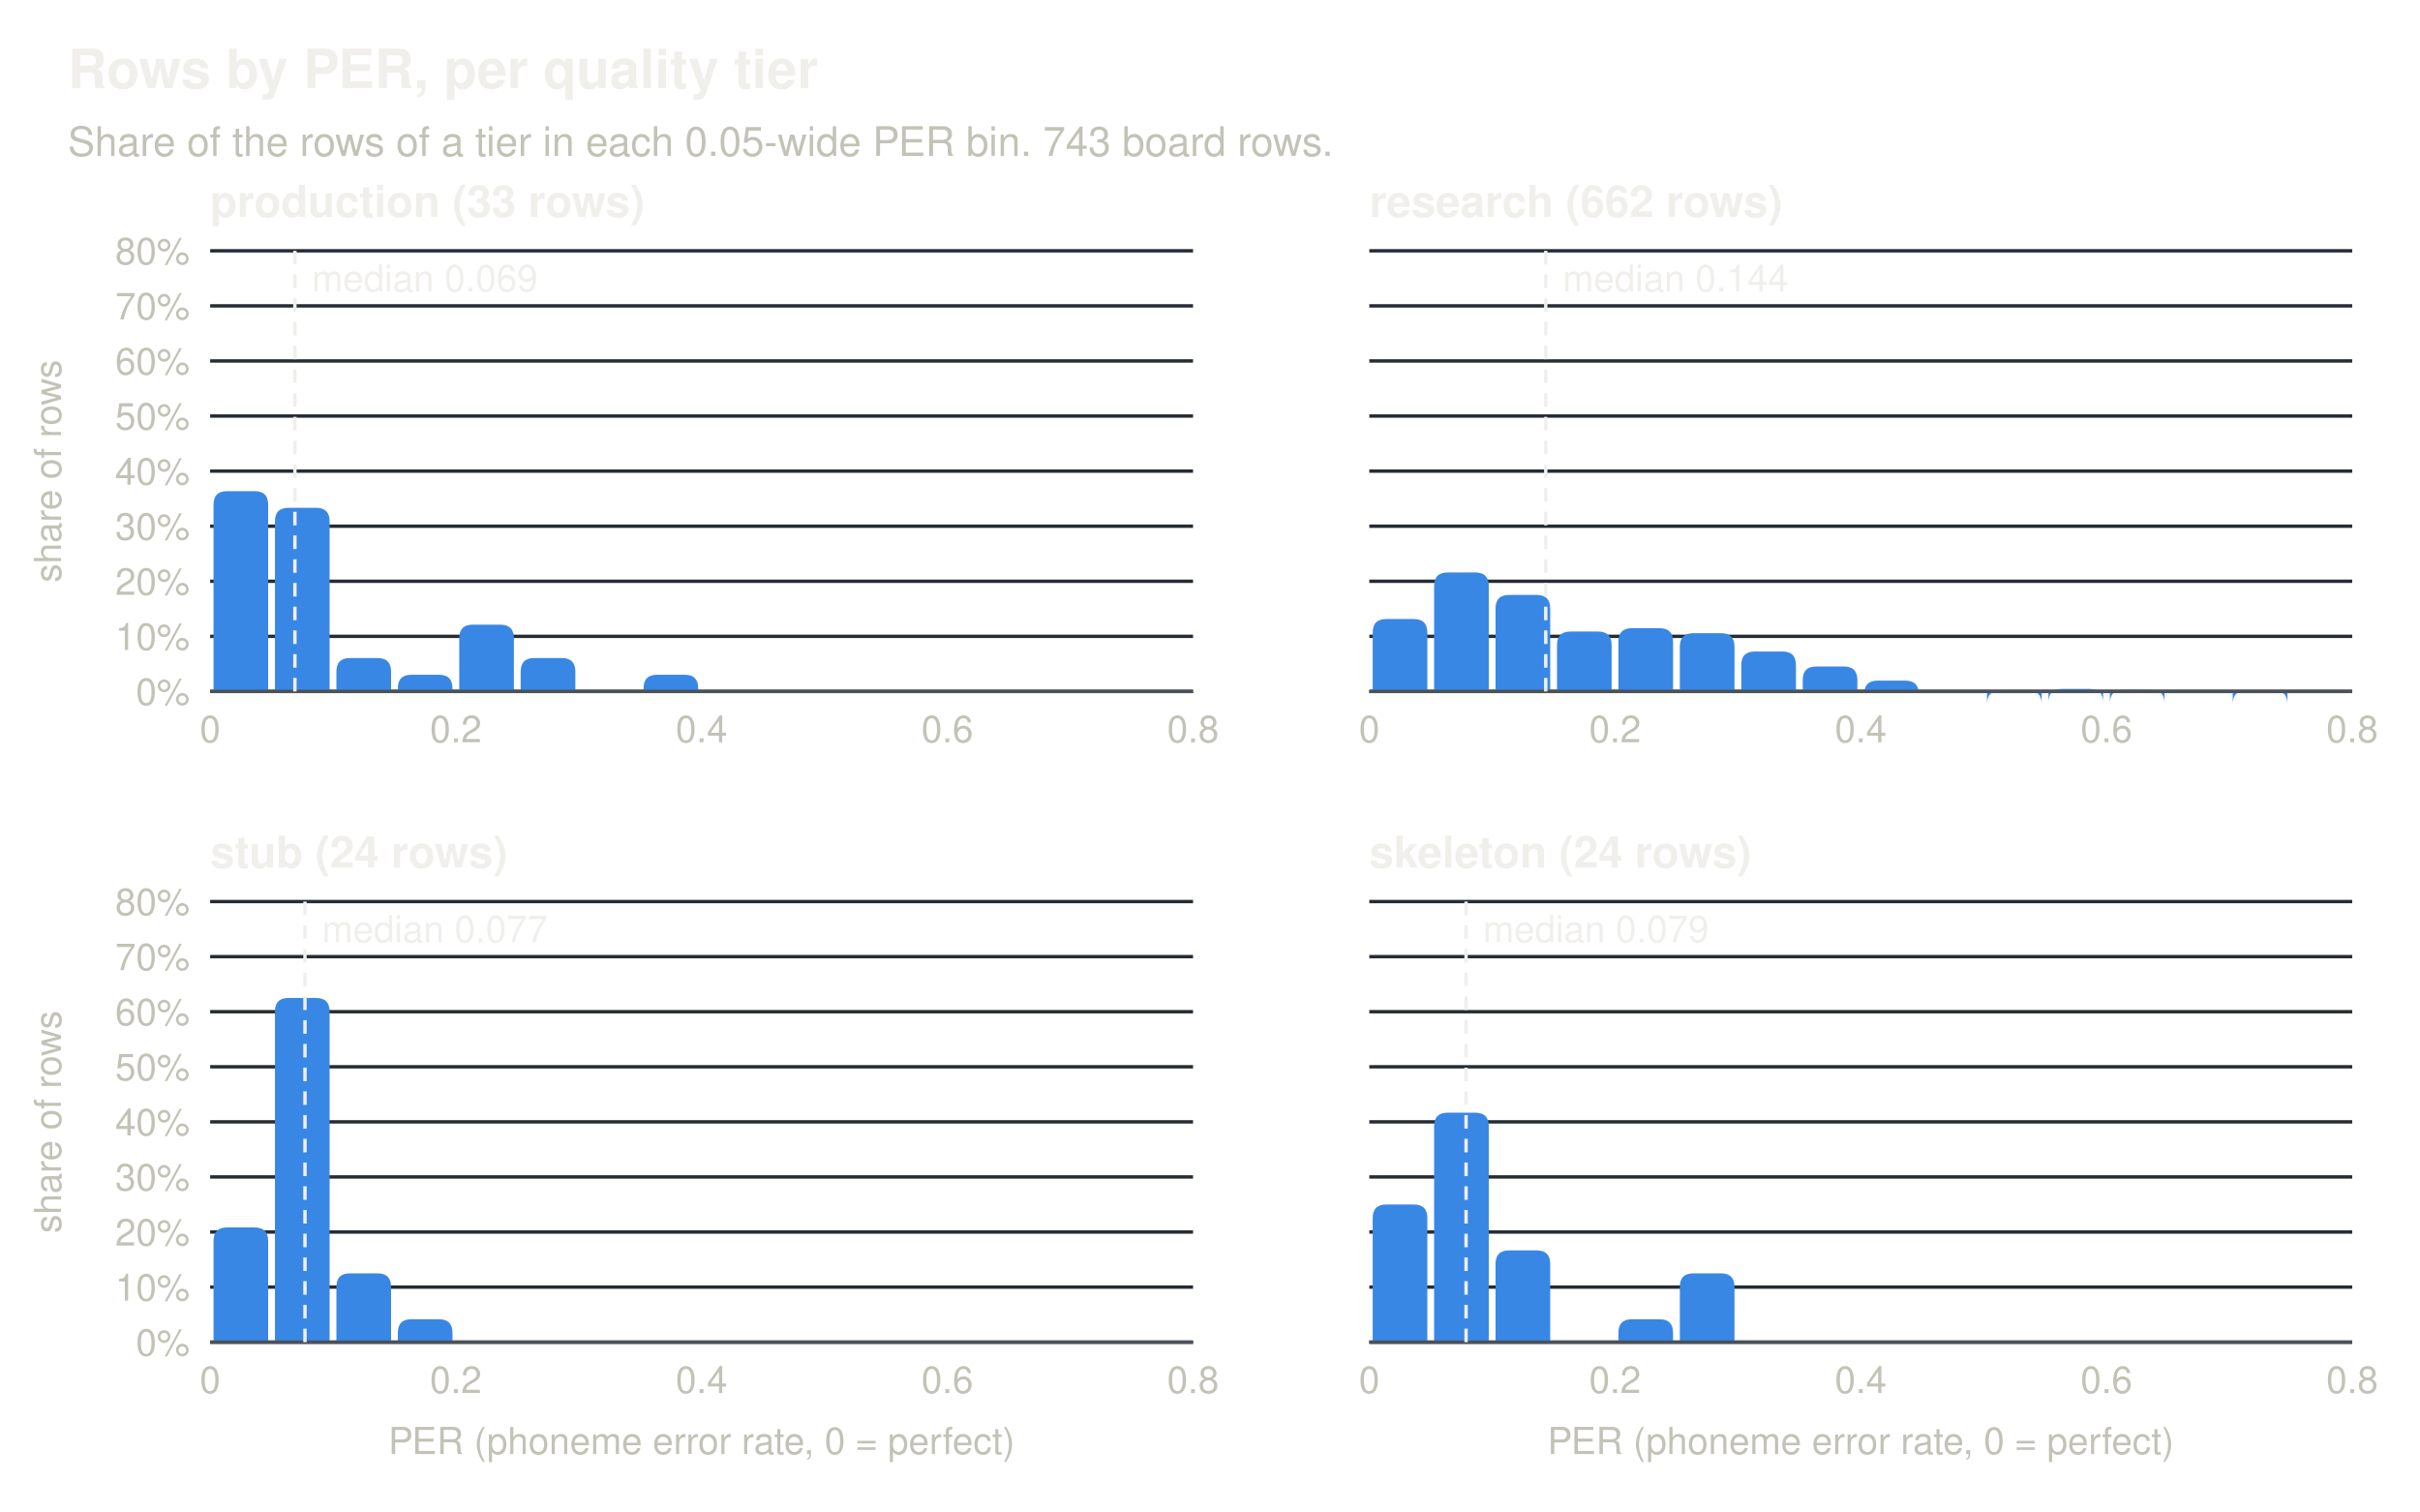
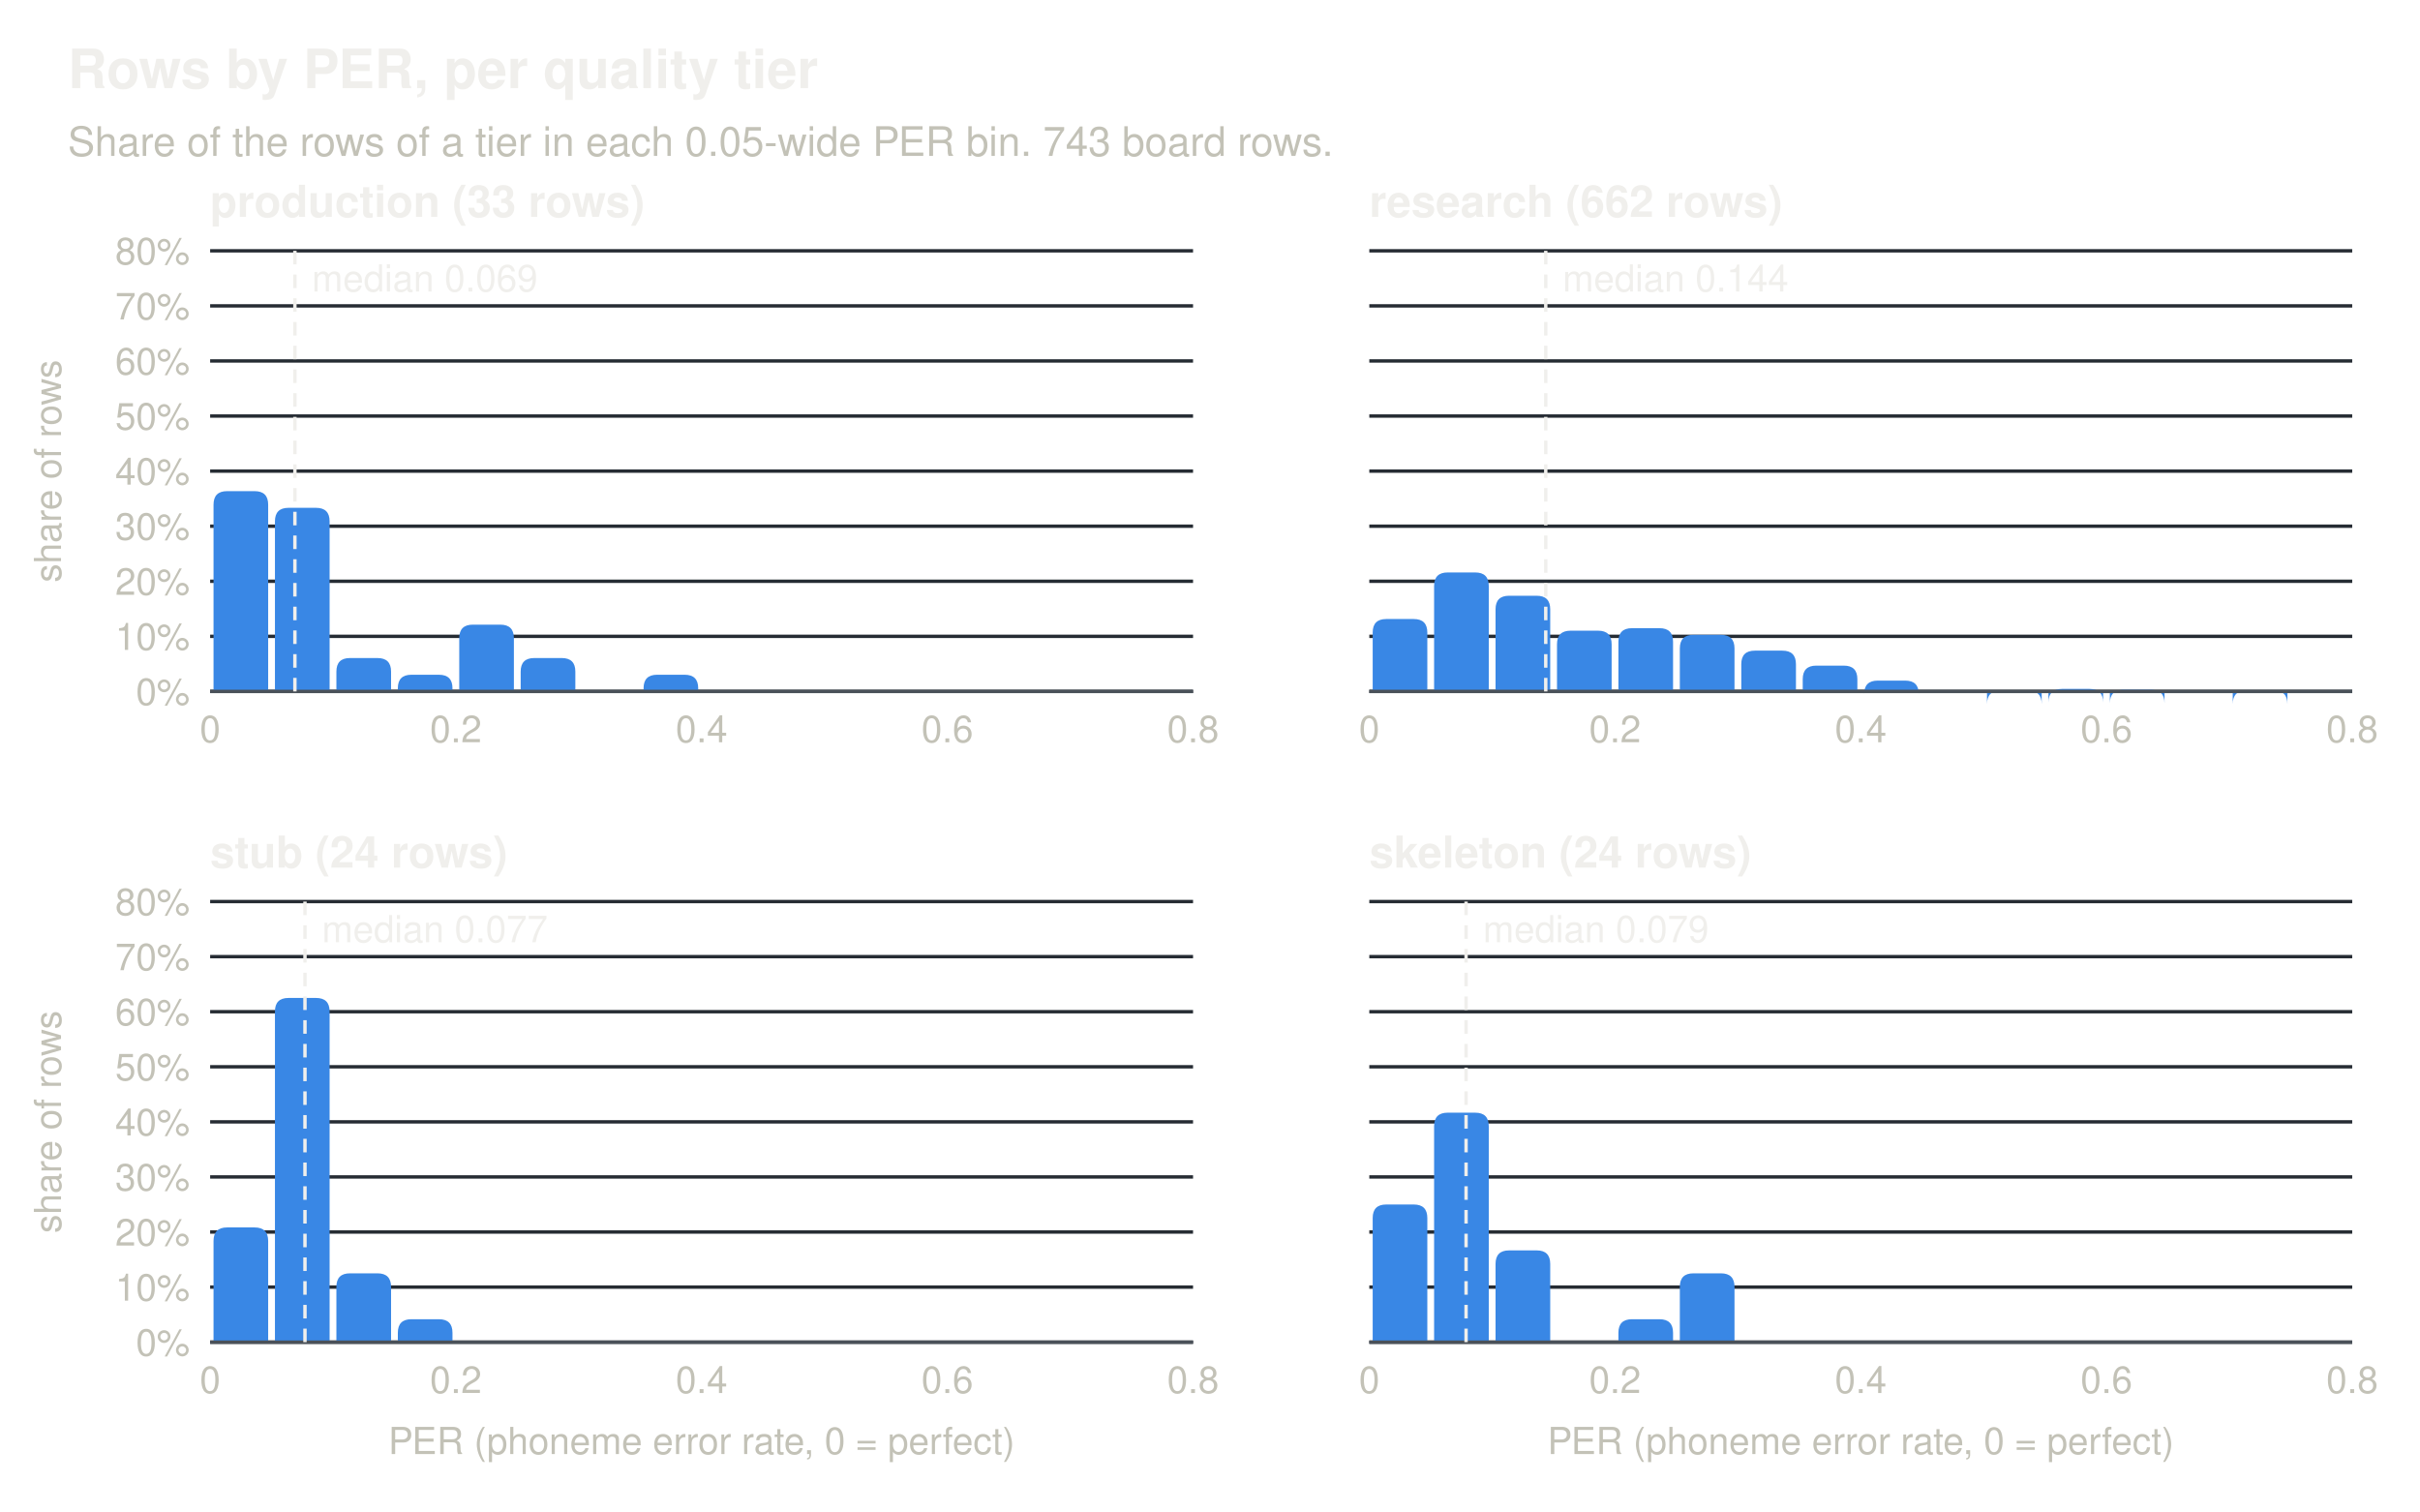
<svg xmlns="http://www.w3.org/2000/svg" width="714" height="446" viewBox="0 0 714 446" role="img" font-family="-apple-system, BlinkMacSystemFont, 'Segoe UI', Helvetica, Arial, sans-serif">
  <text x="20" y="26" font-size="16" text-anchor="start" font-weight="bold" fill="#f0efec">Rows by PER, per quality tier</text>
  <text x="20" y="46" font-size="12" text-anchor="start" font-weight="normal" fill="#c3c2b7">Share of the rows of a tier in each 0.05-wide PER bin. 743 board rows.</text>
  <text x="62" y="64" font-size="13" text-anchor="start" font-weight="bold" fill="#f0efec">production (33 rows)</text>
  <line x1="62" y1="204" x2="352" y2="204" stroke="#262c33" stroke-width="1" />
  <text x="56" y="208" font-size="11" text-anchor="end" font-weight="normal" fill="#c3c2b7">0%</text>
  <line x1="62" y1="187.75" x2="352" y2="187.75" stroke="#262c33" stroke-width="1" />
  <text x="56" y="191.75" font-size="11" text-anchor="end" font-weight="normal" fill="#c3c2b7">10%</text>
  <line x1="62" y1="171.5" x2="352" y2="171.5" stroke="#262c33" stroke-width="1" />
  <text x="56" y="175.5" font-size="11" text-anchor="end" font-weight="normal" fill="#c3c2b7">20%</text>
  <line x1="62" y1="155.25" x2="352" y2="155.25" stroke="#262c33" stroke-width="1" />
  <text x="56" y="159.25" font-size="11" text-anchor="end" font-weight="normal" fill="#c3c2b7">30%</text>
  <line x1="62" y1="139" x2="352" y2="139" stroke="#262c33" stroke-width="1" />
  <text x="56" y="143" font-size="11" text-anchor="end" font-weight="normal" fill="#c3c2b7">40%</text>
  <line x1="62" y1="122.75" x2="352" y2="122.75" stroke="#262c33" stroke-width="1" />
  <text x="56" y="126.75" font-size="11" text-anchor="end" font-weight="normal" fill="#c3c2b7">50%</text>
  <line x1="62" y1="106.5" x2="352" y2="106.5" stroke="#262c33" stroke-width="1" />
  <text x="56" y="110.5" font-size="11" text-anchor="end" font-weight="normal" fill="#c3c2b7">60%</text>
  <line x1="62" y1="90.25" x2="352" y2="90.25" stroke="#262c33" stroke-width="1" />
  <text x="56" y="94.25" font-size="11" text-anchor="end" font-weight="normal" fill="#c3c2b7">70%</text>
  <line x1="62" y1="74" x2="352" y2="74" stroke="#262c33" stroke-width="1" />
  <text x="56" y="78" font-size="11" text-anchor="end" font-weight="normal" fill="#c3c2b7">80%</text>
  <text x="18" y="139" transform="rotate(-90 18 139)" font-size="11" text-anchor="middle" font-weight="normal" fill="#c3c2b7">share of rows</text>
  <path d="M63 204V148.91Q63 144.91 67 144.91H75.12Q79.12 144.91 79.12 148.91V204Z" fill="#3987e5" />
  <path d="M81.12 204V153.83Q81.12 149.83 85.12 149.83H93.25Q97.25 149.83 97.25 153.83V204Z" fill="#3987e5" />
  <path d="M99.25 204V198.15Q99.25 194.15 103.25 194.15H111.38Q115.38 194.15 115.38 198.15V204Z" fill="#3987e5" />
  <path d="M117.38 204V203.08Q117.38 199.08 121.38 199.08H129.5Q133.5 199.08 133.5 203.08V204Z" fill="#3987e5" />
  <path d="M135.5 204V188.3Q135.5 184.3 139.5 184.3H147.62Q151.62 184.3 151.62 188.3V204Z" fill="#3987e5" />
  <path d="M153.62 204V198.15Q153.62 194.15 157.62 194.15H165.75Q169.75 194.15 169.75 198.15V204Z" fill="#3987e5" />
  <path d="M189.88 204V203.08Q189.88 199.08 193.88 199.08H202Q206 199.08 206 203.08V204Z" fill="#3987e5" />
  <line x1="62" y1="204" x2="352" y2="204" stroke="#4a5159" stroke-width="1" />
  <text x="62" y="219" font-size="11" text-anchor="middle" font-weight="normal" fill="#c3c2b7">0</text>
  <text x="134.5" y="219" font-size="11" text-anchor="middle" font-weight="normal" fill="#c3c2b7">0.2</text>
  <text x="207" y="219" font-size="11" text-anchor="middle" font-weight="normal" fill="#c3c2b7">0.4</text>
  <text x="279.5" y="219" font-size="11" text-anchor="middle" font-weight="normal" fill="#c3c2b7">0.6</text>
  <text x="352" y="219" font-size="11" text-anchor="middle" font-weight="normal" fill="#c3c2b7">0.8</text>
  <line x1="87.01" y1="74" x2="87.01" y2="204" stroke="#f0efec" stroke-width="1" stroke-dasharray="4 3" />
  <text x="92.01" y="86" font-size="11" text-anchor="start" font-weight="normal" fill="#f0efec">median 0.069</text>
  <text x="404" y="64" font-size="13" text-anchor="start" font-weight="bold" fill="#f0efec">research (662 rows)</text>
  <line x1="404" y1="204" x2="694" y2="204" stroke="#262c33" stroke-width="1" />
  <line x1="404" y1="187.75" x2="694" y2="187.75" stroke="#262c33" stroke-width="1" />
  <line x1="404" y1="171.5" x2="694" y2="171.5" stroke="#262c33" stroke-width="1" />
  <line x1="404" y1="155.25" x2="694" y2="155.25" stroke="#262c33" stroke-width="1" />
  <line x1="404" y1="139" x2="694" y2="139" stroke="#262c33" stroke-width="1" />
  <line x1="404" y1="122.75" x2="694" y2="122.75" stroke="#262c33" stroke-width="1" />
  <line x1="404" y1="106.5" x2="694" y2="106.5" stroke="#262c33" stroke-width="1" />
  <line x1="404" y1="90.25" x2="694" y2="90.25" stroke="#262c33" stroke-width="1" />
  <line x1="404" y1="74" x2="694" y2="74" stroke="#262c33" stroke-width="1" />
  <path d="M405 204V186.64Q405 182.64 409 182.64H417.12Q421.12 182.64 421.12 186.64V204Z" fill="#3987e5" />
  <path d="M423.12 204V172.9Q423.12 168.9 427.12 168.9H435.25Q439.25 168.9 439.25 172.9V204Z" fill="#3987e5" />
-   <path d="M441.25 204V179.53Q441.25 175.53 445.25 175.53H453.38Q457.38 175.53 457.38 179.53V204Z" fill="#3987e5" />
-   <path d="M459.38 204V190.33Q459.38 186.33 463.38 186.33H471.5Q475.5 186.33 475.5 190.33V204Z" fill="#3987e5" />
+   <path d="M441.25 204V179.77Q441.25 175.77 445.25 175.77H453.38Q457.38 175.77 457.38 179.77V204Z" fill="#3987e5" />
+   <path d="M459.38 204V190.08Q459.38 186.08 463.38 186.08H471.5Q475.5 186.08 475.5 190.08V204Z" fill="#3987e5" />
  <path d="M477.5 204V189.34Q477.5 185.34 481.5 185.34H489.62Q493.62 185.34 493.62 189.34V204Z" fill="#3987e5" />
-   <path d="M495.62 204V190.82Q495.62 186.82 499.62 186.82H507.75Q511.75 186.82 511.75 190.82V204Z" fill="#3987e5" />
-   <path d="M513.75 204V196.22Q513.75 192.22 517.75 192.22H525.88Q529.88 192.22 529.88 196.22V204Z" fill="#3987e5" />
-   <path d="M531.88 204V200.64Q531.88 196.64 535.88 196.64H544Q548 196.64 548 200.64V204Z" fill="#3987e5" />
+   <path d="M495.62 204V191.31Q495.62 187.31 499.62 187.31H507.75Q511.75 187.31 511.75 191.31V204Z" fill="#3987e5" />
+   <path d="M513.75 204V195.97Q513.75 191.97 517.75 191.97H525.88Q529.88 191.97 529.88 195.97V204Z" fill="#3987e5" />
+   <path d="M531.88 204V200.39Q531.88 196.39 535.88 196.39H544Q548 196.39 548 200.39V204Z" fill="#3987e5" />
  <path d="M550 204V204.81Q550 200.81 554 200.81H562.12Q566.12 200.81 566.12 204.81V204Z" fill="#3987e5" />
  <path d="M586.25 204V207.75Q586.25 203.75 590.25 203.75H598.38Q602.38 203.75 602.38 207.75V204Z" fill="#3987e5" />
  <path d="M604.38 204V207.26Q604.38 203.26 608.38 203.26H616.5Q620.5 203.26 620.5 207.26V204Z" fill="#3987e5" />
  <path d="M622.5 204V207.51Q622.5 203.51 626.5 203.51H634.62Q638.62 203.51 638.62 207.51V204Z" fill="#3987e5" />
  <path d="M658.75 204V207.75Q658.75 203.75 662.75 203.75H670.88Q674.88 203.75 674.88 207.75V204Z" fill="#3987e5" />
  <line x1="404" y1="204" x2="694" y2="204" stroke="#4a5159" stroke-width="1" />
  <text x="404" y="219" font-size="11" text-anchor="middle" font-weight="normal" fill="#c3c2b7">0</text>
  <text x="476.5" y="219" font-size="11" text-anchor="middle" font-weight="normal" fill="#c3c2b7">0.2</text>
  <text x="549" y="219" font-size="11" text-anchor="middle" font-weight="normal" fill="#c3c2b7">0.4</text>
  <text x="621.5" y="219" font-size="11" text-anchor="middle" font-weight="normal" fill="#c3c2b7">0.6</text>
  <text x="694" y="219" font-size="11" text-anchor="middle" font-weight="normal" fill="#c3c2b7">0.8</text>
  <line x1="456.06" y1="74" x2="456.06" y2="204" stroke="#f0efec" stroke-width="1" stroke-dasharray="4 3" />
  <text x="461.06" y="86" font-size="11" text-anchor="start" font-weight="normal" fill="#f0efec">median 0.144</text>
  <text x="62" y="256" font-size="13" text-anchor="start" font-weight="bold" fill="#f0efec">stub (24 rows)</text>
  <line x1="62" y1="396" x2="352" y2="396" stroke="#262c33" stroke-width="1" />
  <text x="56" y="400" font-size="11" text-anchor="end" font-weight="normal" fill="#c3c2b7">0%</text>
  <line x1="62" y1="379.75" x2="352" y2="379.75" stroke="#262c33" stroke-width="1" />
  <text x="56" y="383.75" font-size="11" text-anchor="end" font-weight="normal" fill="#c3c2b7">10%</text>
  <line x1="62" y1="363.5" x2="352" y2="363.5" stroke="#262c33" stroke-width="1" />
  <text x="56" y="367.5" font-size="11" text-anchor="end" font-weight="normal" fill="#c3c2b7">20%</text>
  <line x1="62" y1="347.25" x2="352" y2="347.25" stroke="#262c33" stroke-width="1" />
  <text x="56" y="351.25" font-size="11" text-anchor="end" font-weight="normal" fill="#c3c2b7">30%</text>
  <line x1="62" y1="331" x2="352" y2="331" stroke="#262c33" stroke-width="1" />
  <text x="56" y="335" font-size="11" text-anchor="end" font-weight="normal" fill="#c3c2b7">40%</text>
  <line x1="62" y1="314.75" x2="352" y2="314.75" stroke="#262c33" stroke-width="1" />
  <text x="56" y="318.75" font-size="11" text-anchor="end" font-weight="normal" fill="#c3c2b7">50%</text>
  <line x1="62" y1="298.5" x2="352" y2="298.5" stroke="#262c33" stroke-width="1" />
  <text x="56" y="302.5" font-size="11" text-anchor="end" font-weight="normal" fill="#c3c2b7">60%</text>
  <line x1="62" y1="282.25" x2="352" y2="282.25" stroke="#262c33" stroke-width="1" />
  <text x="56" y="286.25" font-size="11" text-anchor="end" font-weight="normal" fill="#c3c2b7">70%</text>
  <line x1="62" y1="266" x2="352" y2="266" stroke="#262c33" stroke-width="1" />
  <text x="56" y="270" font-size="11" text-anchor="end" font-weight="normal" fill="#c3c2b7">80%</text>
  <text x="18" y="331" transform="rotate(-90 18 331)" font-size="11" text-anchor="middle" font-weight="normal" fill="#c3c2b7">share of rows</text>
  <path d="M63 396V366.15Q63 362.15 67 362.15H75.12Q79.12 362.15 79.12 366.15V396Z" fill="#3987e5" />
  <path d="M81.12 396V298.44Q81.12 294.44 85.12 294.44H93.25Q97.25 294.44 97.25 298.44V396Z" fill="#3987e5" />
  <path d="M99.25 396V379.69Q99.25 375.69 103.25 375.69H111.38Q115.38 375.69 115.38 379.69V396Z" fill="#3987e5" />
  <path d="M117.38 396V393.23Q117.38 389.23 121.38 389.23H129.5Q133.5 389.23 133.5 393.23V396Z" fill="#3987e5" />
  <line x1="62" y1="396" x2="352" y2="396" stroke="#4a5159" stroke-width="1" />
  <text x="62" y="411" font-size="11" text-anchor="middle" font-weight="normal" fill="#c3c2b7">0</text>
  <text x="134.5" y="411" font-size="11" text-anchor="middle" font-weight="normal" fill="#c3c2b7">0.2</text>
  <text x="207" y="411" font-size="11" text-anchor="middle" font-weight="normal" fill="#c3c2b7">0.4</text>
  <text x="279.5" y="411" font-size="11" text-anchor="middle" font-weight="normal" fill="#c3c2b7">0.6</text>
  <text x="352" y="411" font-size="11" text-anchor="middle" font-weight="normal" fill="#c3c2b7">0.8</text>
  <line x1="89.98" y1="266" x2="89.98" y2="396" stroke="#f0efec" stroke-width="1" stroke-dasharray="4 3" />
  <text x="94.98" y="278" font-size="11" text-anchor="start" font-weight="normal" fill="#f0efec">median 0.077</text>
  <text x="207" y="429" font-size="11" text-anchor="middle" font-weight="normal" fill="#c3c2b7">PER (phoneme error rate, 0 = perfect)</text>
  <text x="404" y="256" font-size="13" text-anchor="start" font-weight="bold" fill="#f0efec">skeleton (24 rows)</text>
  <line x1="404" y1="396" x2="694" y2="396" stroke="#262c33" stroke-width="1" />
  <line x1="404" y1="379.75" x2="694" y2="379.75" stroke="#262c33" stroke-width="1" />
  <line x1="404" y1="363.5" x2="694" y2="363.5" stroke="#262c33" stroke-width="1" />
  <line x1="404" y1="347.25" x2="694" y2="347.25" stroke="#262c33" stroke-width="1" />
  <line x1="404" y1="331" x2="694" y2="331" stroke="#262c33" stroke-width="1" />
  <line x1="404" y1="314.75" x2="694" y2="314.75" stroke="#262c33" stroke-width="1" />
  <line x1="404" y1="298.5" x2="694" y2="298.5" stroke="#262c33" stroke-width="1" />
  <line x1="404" y1="282.25" x2="694" y2="282.25" stroke="#262c33" stroke-width="1" />
  <line x1="404" y1="266" x2="694" y2="266" stroke="#262c33" stroke-width="1" />
  <path d="M405 396V359.38Q405 355.38 409 355.38H417.12Q421.12 355.38 421.12 359.38V396Z" fill="#3987e5" />
  <path d="M423.12 396V332.29Q423.12 328.29 427.12 328.29H435.25Q439.25 328.29 439.25 332.29V396Z" fill="#3987e5" />
  <path d="M441.25 396V372.92Q441.25 368.92 445.25 368.92H453.38Q457.38 368.92 457.38 372.92V396Z" fill="#3987e5" />
  <path d="M477.5 396V393.23Q477.5 389.23 481.5 389.23H489.62Q493.62 389.23 493.62 393.23V396Z" fill="#3987e5" />
  <path d="M495.62 396V379.69Q495.62 375.69 499.62 375.69H507.75Q511.75 375.69 511.75 379.69V396Z" fill="#3987e5" />
  <line x1="404" y1="396" x2="694" y2="396" stroke="#4a5159" stroke-width="1" />
  <text x="404" y="411" font-size="11" text-anchor="middle" font-weight="normal" fill="#c3c2b7">0</text>
  <text x="476.5" y="411" font-size="11" text-anchor="middle" font-weight="normal" fill="#c3c2b7">0.2</text>
  <text x="549" y="411" font-size="11" text-anchor="middle" font-weight="normal" fill="#c3c2b7">0.4</text>
  <text x="621.5" y="411" font-size="11" text-anchor="middle" font-weight="normal" fill="#c3c2b7">0.6</text>
  <text x="694" y="411" font-size="11" text-anchor="middle" font-weight="normal" fill="#c3c2b7">0.8</text>
  <line x1="432.55" y1="266" x2="432.55" y2="396" stroke="#f0efec" stroke-width="1" stroke-dasharray="4 3" />
  <text x="437.55" y="278" font-size="11" text-anchor="start" font-weight="normal" fill="#f0efec">median 0.079</text>
  <text x="549" y="429" font-size="11" text-anchor="middle" font-weight="normal" fill="#c3c2b7">PER (phoneme error rate, 0 = perfect)</text>
</svg>
